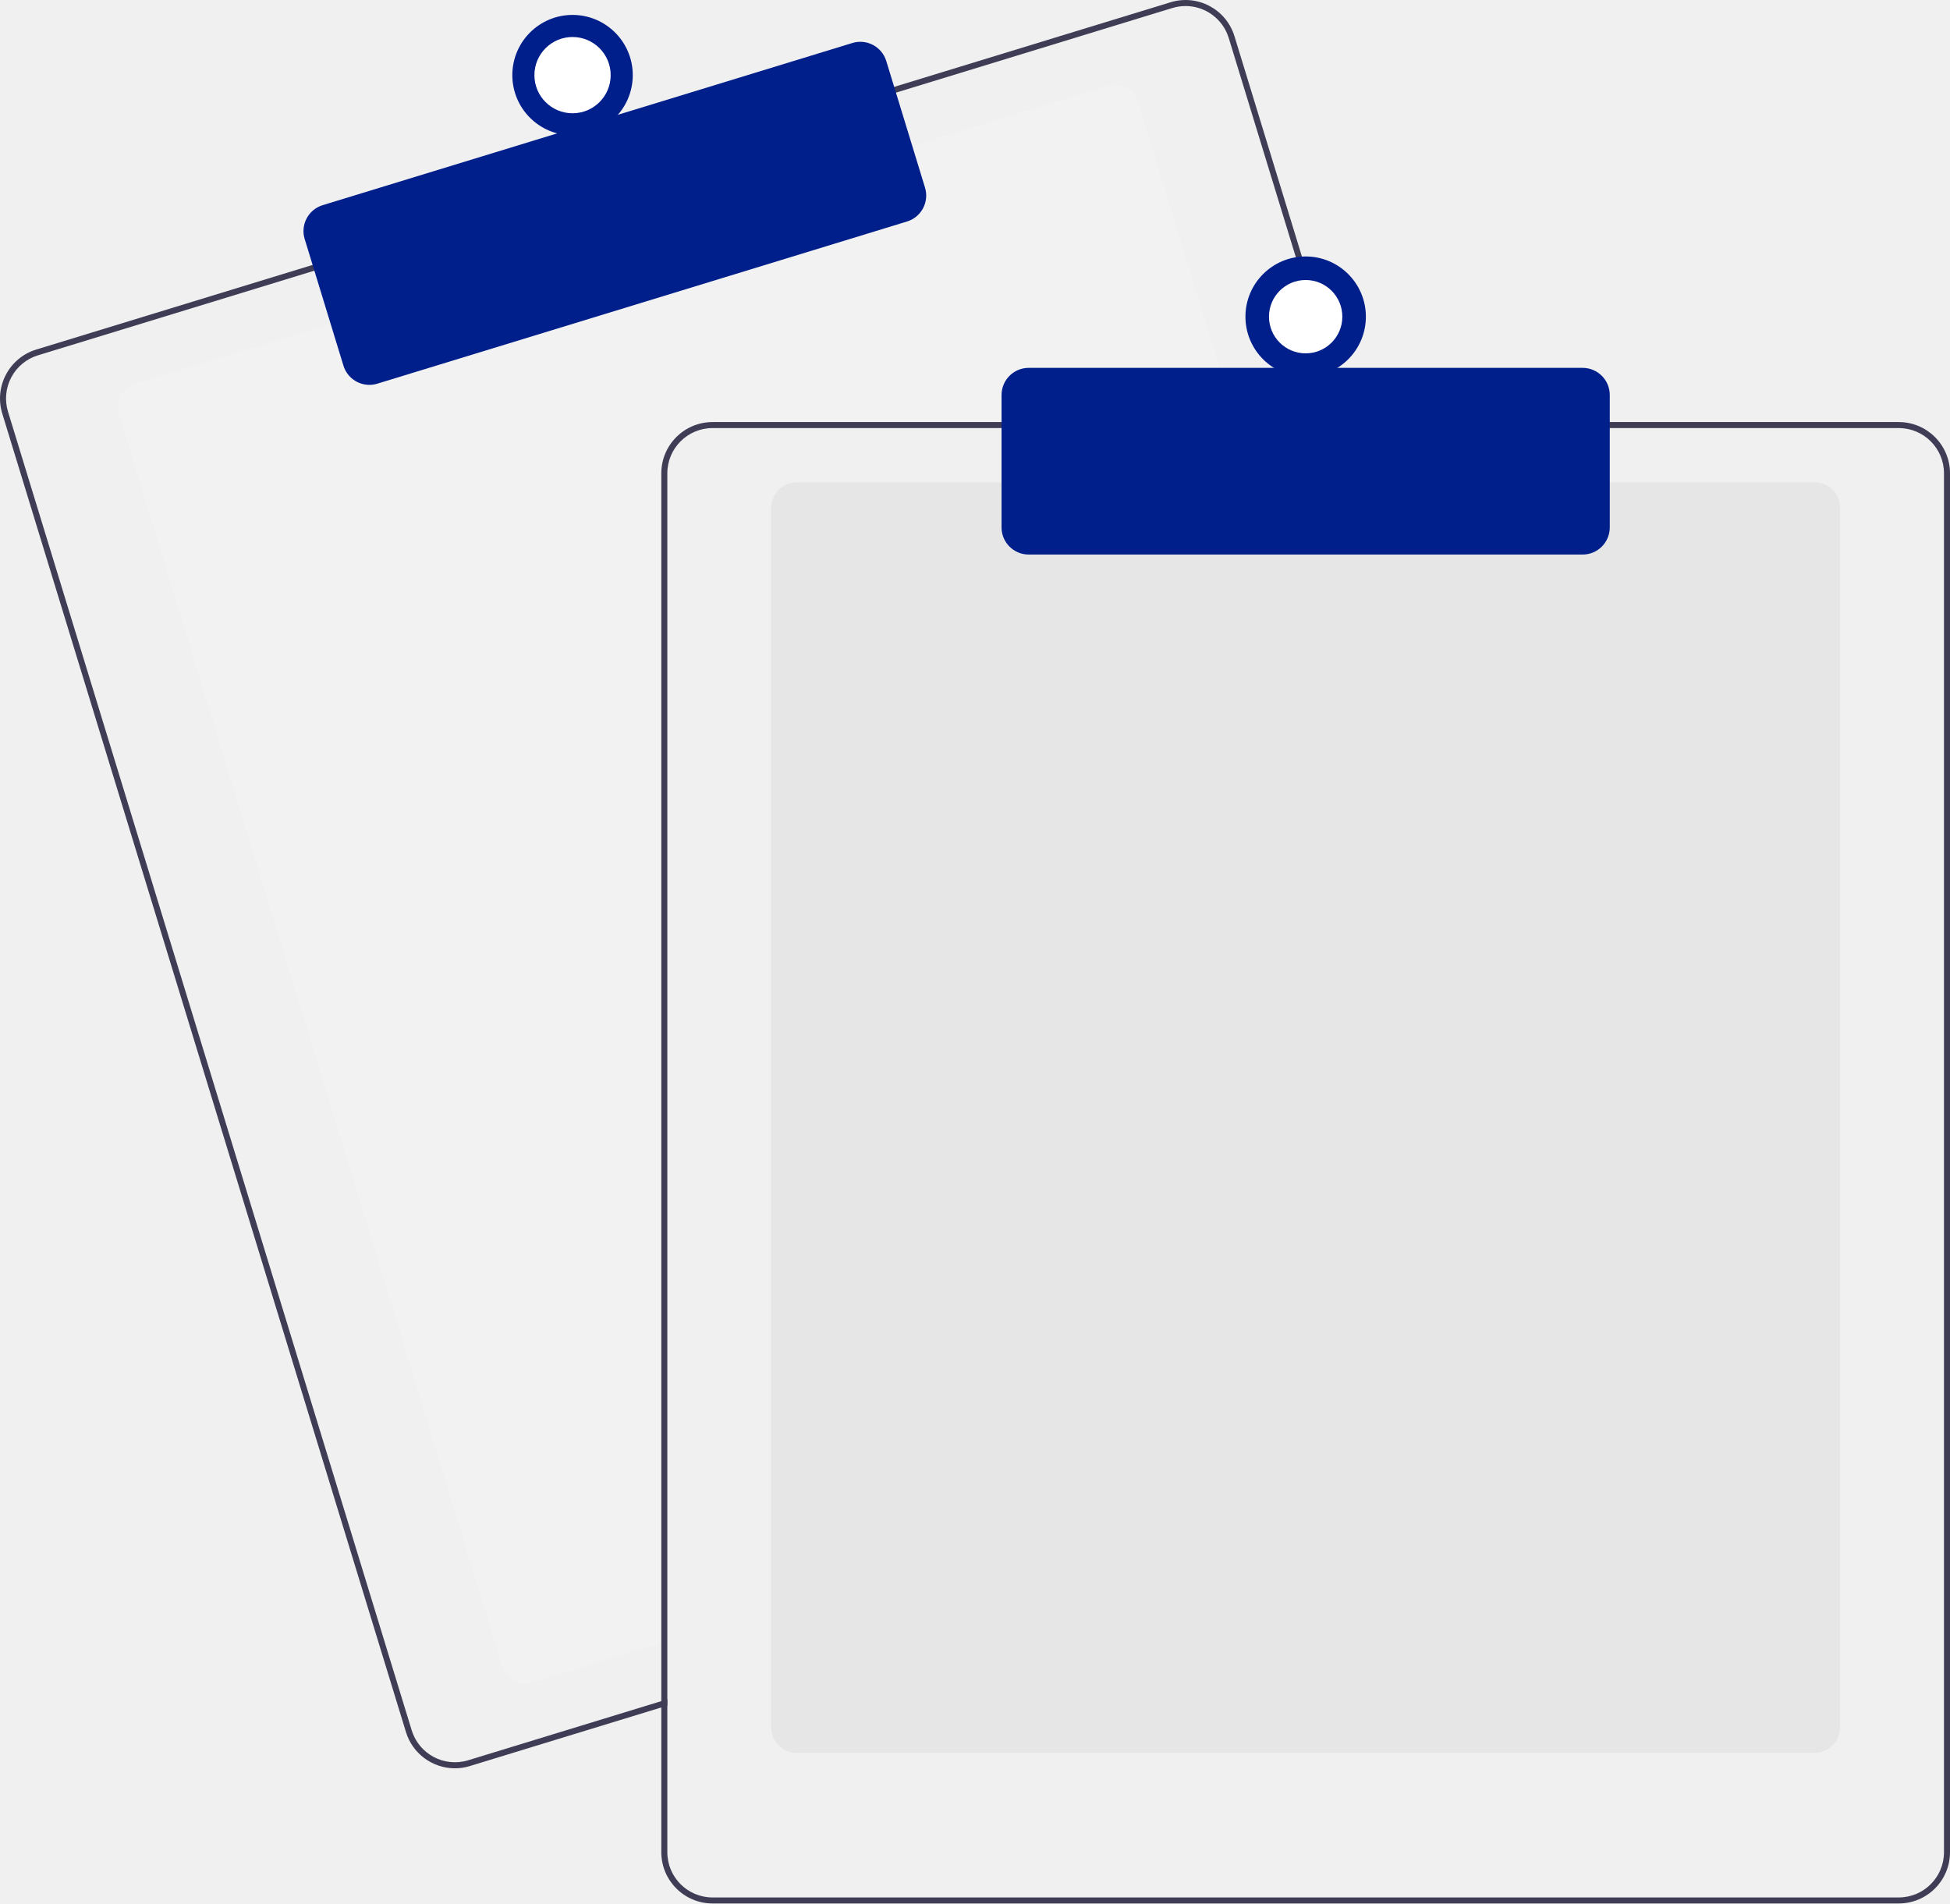
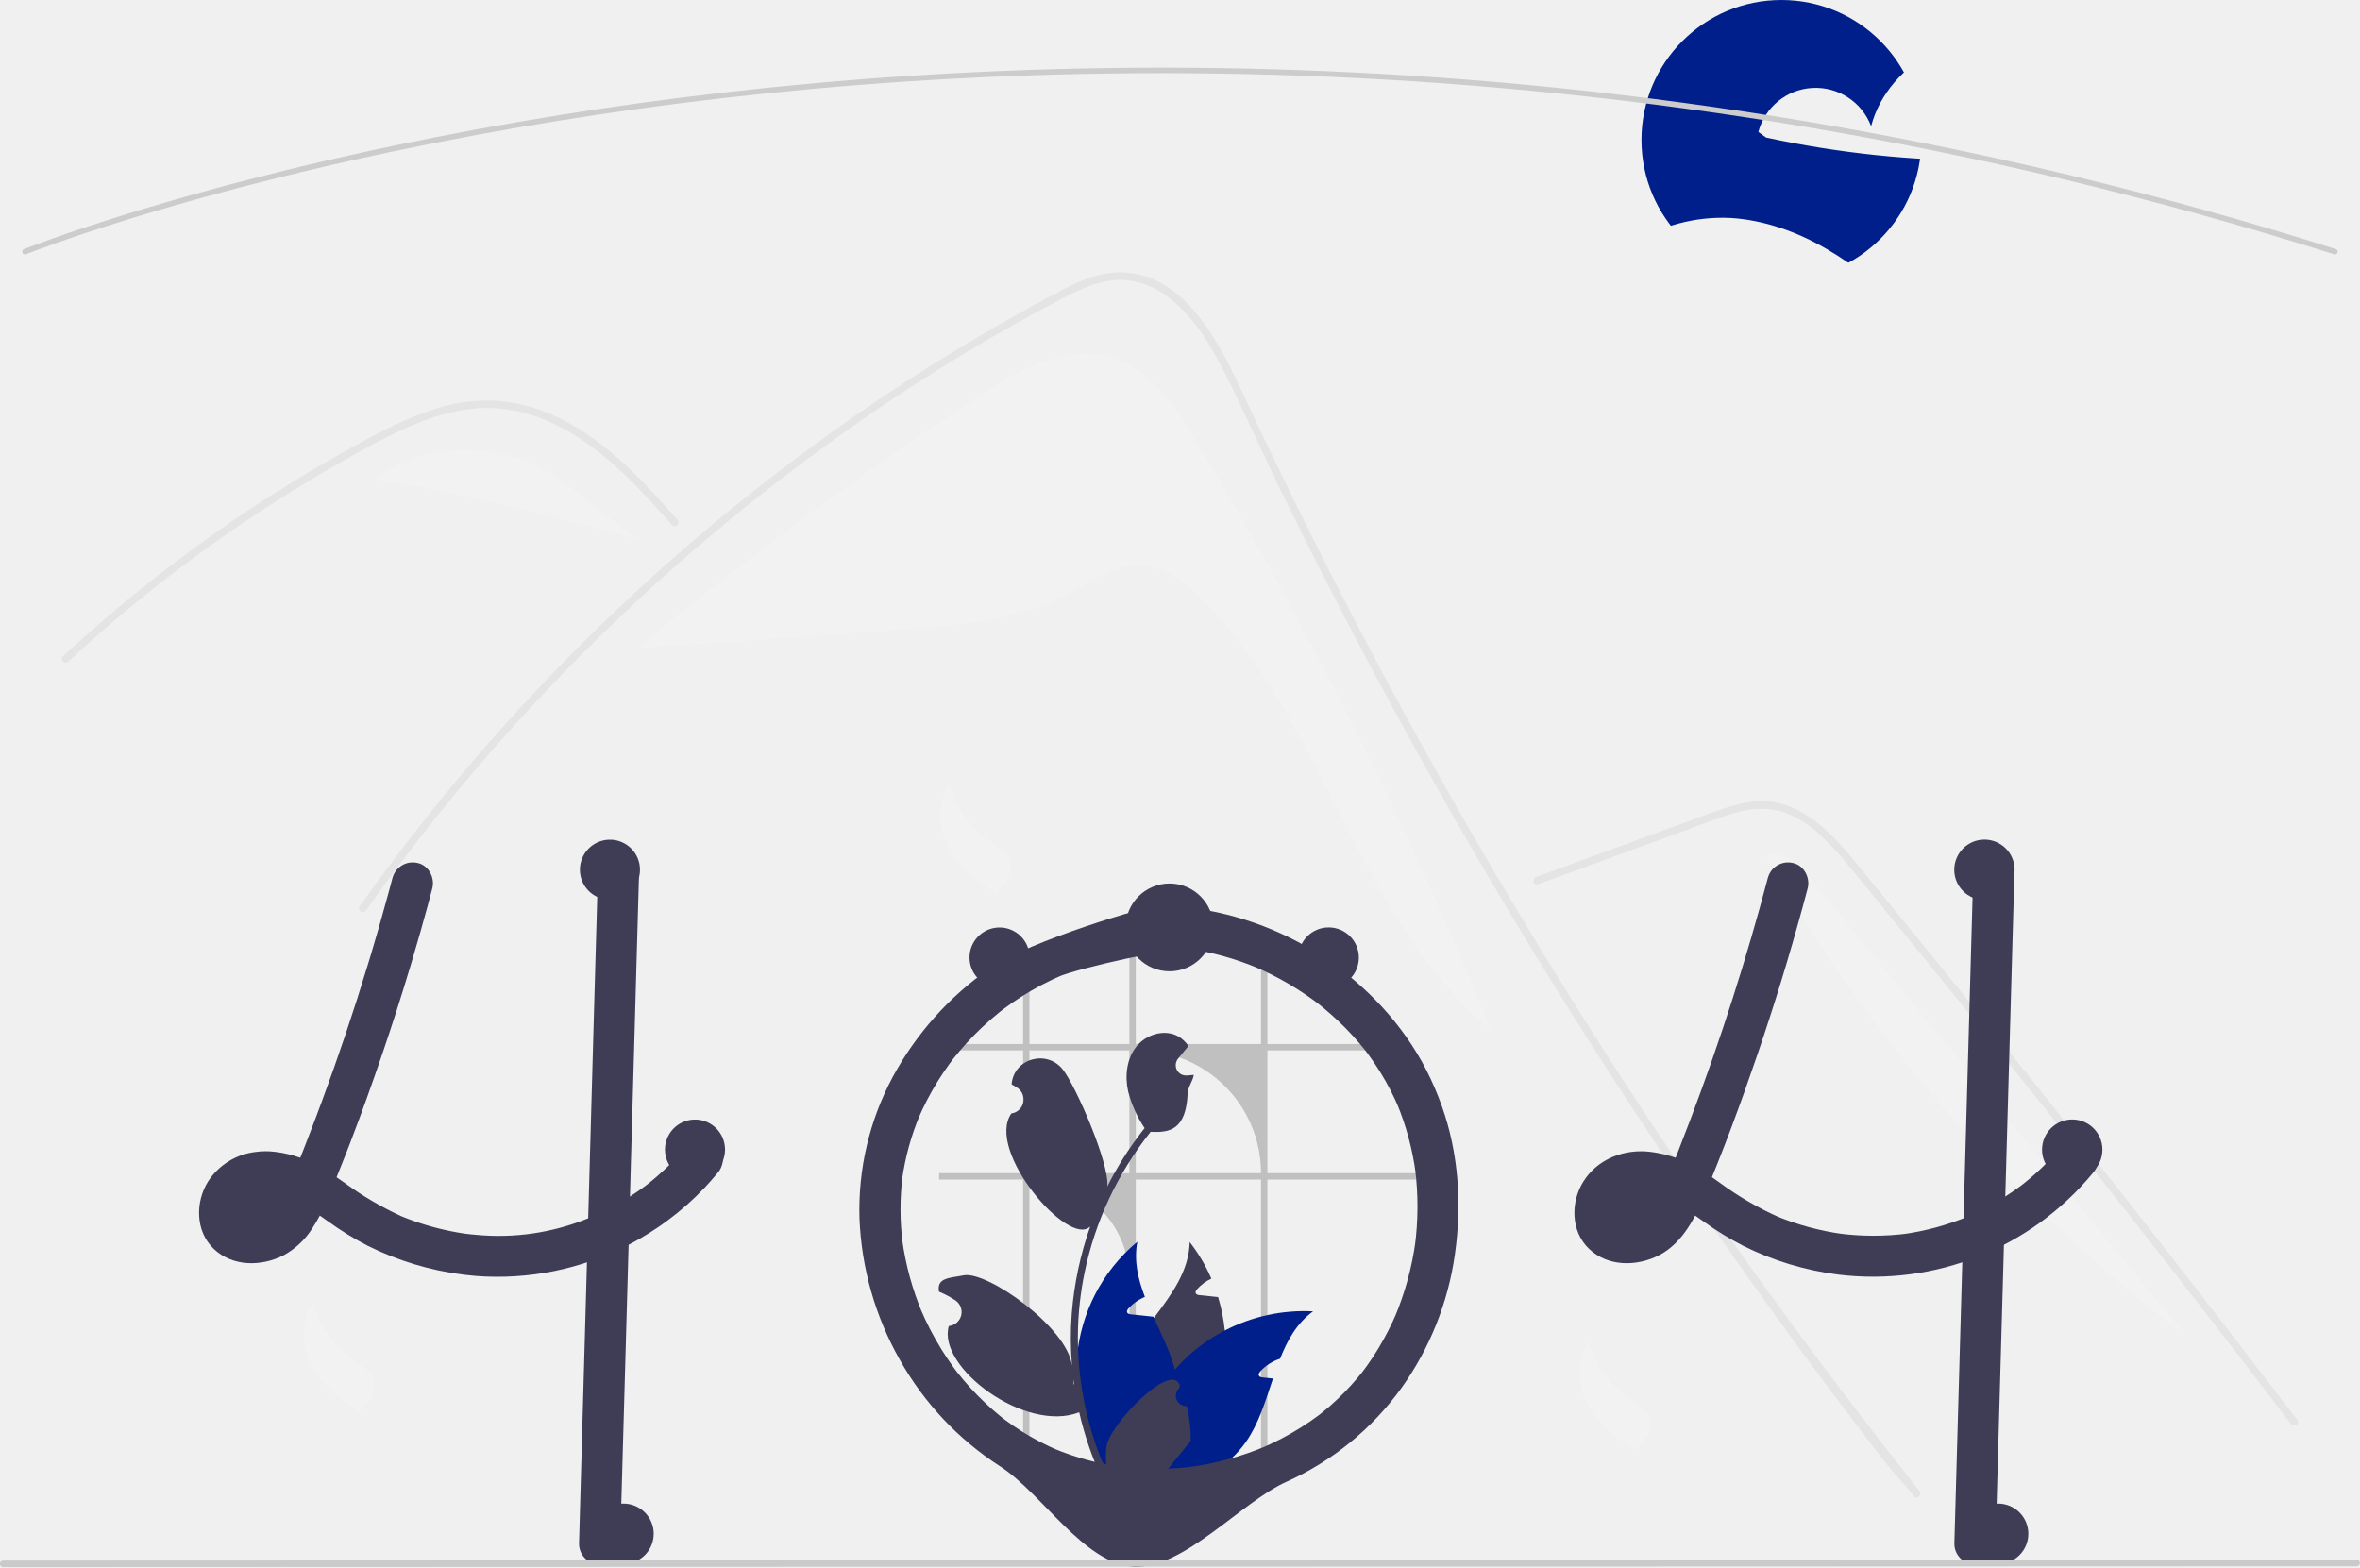
- <svg xmlns="http://www.w3.org/2000/svg" data-name="Layer 1" width="647.636" height="632.174" viewBox="0 0 647.636 632.174">
-   <path d="M687.328,276.087H512.818a15.018,15.018,0,0,0-15,15v387.85l-2,.61-42.81,13.11a8.007,8.007,0,0,1-9.99-5.31L315.678,271.397a8.003,8.003,0,0,1,5.31-9.99l65.97-20.2,191.25-58.54,65.97-20.2a7.989,7.989,0,0,1,9.99,5.3l32.55,106.32Z" transform="translate(-276.1819 -133.9131)" fill="#f2f2f2" />
-   <path d="M725.408,274.087l-39.23-128.14a16.994,16.994,0,0,0-21.23-11.28l-92.75,28.39L380.958,221.607l-92.75,28.4a17.015,17.015,0,0,0-11.28,21.23l134.08,437.93a17.027,17.027,0,0,0,16.26,12.03,16.789,16.789,0,0,0,4.97-.75l63.58-19.46,2-.62v-2.09l-2,.61-64.17,19.65a15.015,15.015,0,0,1-18.73-9.95l-134.07-437.94a14.979,14.979,0,0,1,9.95-18.73l92.75-28.4,191.24-58.54,92.75-28.4a15.156,15.156,0,0,1,4.41-.66,15.015,15.015,0,0,1,14.32,10.61l39.05,127.56.62,2h2.08Z" transform="translate(-276.1819 -133.9131)" fill="#3f3d56" />
-   <path d="M398.863,261.734a9.016,9.016,0,0,1-8.611-6.367l-12.88-42.072a8.999,8.999,0,0,1,5.971-11.24l175.939-53.864a9.009,9.009,0,0,1,11.241,5.971l12.88,42.072a9.01,9.01,0,0,1-5.971,11.241L401.492,261.339A8.976,8.976,0,0,1,398.863,261.734Z" transform="translate(-276.1819 -133.9131)" fill="#001f8b" />
-   <circle cx="190.154" cy="24.955" r="20" fill="#001f8b" />
-   <circle cx="190.154" cy="24.955" r="12.665" fill="#fff" />
-   <path d="M878.818,716.087h-338a8.51,8.51,0,0,1-8.5-8.5v-405a8.51,8.51,0,0,1,8.5-8.5h338a8.51,8.51,0,0,1,8.5,8.5v405A8.51,8.51,0,0,1,878.818,716.087Z" transform="translate(-276.1819 -133.9131)" fill="#e6e6e6" />
-   <path d="M723.318,274.087h-210.5a17.024,17.024,0,0,0-17,17v407.8l2-.61v-407.19a15.018,15.018,0,0,1,15-15H723.938Zm183.5,0h-394a17.024,17.024,0,0,0-17,17v458a17.024,17.024,0,0,0,17,17h394a17.024,17.024,0,0,0,17-17v-458A17.024,17.024,0,0,0,906.818,274.087Zm15,475a15.018,15.018,0,0,1-15,15h-394a15.018,15.018,0,0,1-15-15v-458a15.018,15.018,0,0,1,15-15h394a15.018,15.018,0,0,1,15,15Z" transform="translate(-276.1819 -133.9131)" fill="#3f3d56" />
-   <path d="M801.818,318.087h-184a9.01,9.01,0,0,1-9-9v-44a9.01,9.01,0,0,1,9-9h184a9.01,9.01,0,0,1,9,9v44A9.01,9.01,0,0,1,801.818,318.087Z" transform="translate(-276.1819 -133.9131)" fill="#001f8b" />
-   <circle cx="433.636" cy="105.174" r="20" fill="#001f8b" />
-   <circle cx="433.636" cy="105.174" r="12.182" fill="#fff" />
+ <svg xmlns="http://www.w3.org/2000/svg" data-name="Layer 1" width="860.131" height="571.148" viewBox="0 0 860.131 571.148">
+   <path d="M605.67,324.953c-7.669-12.684-16.757-26.228-30.99-30.37-16.482-4.796-33.413,4.732-47.775,14.135a1392.157,1392.157,0,0,0-123.893,91.283l.043.492q46.226-3.188,92.451-6.376c22.265-1.535,45.296-3.283,64.972-13.816,7.467-3.997,14.745-9.336,23.206-9.708,10.512-.462,19.677,6.879,26.88,14.549,42.607,45.371,54.937,114.754,102.738,154.616A1516.995,1516.995,0,0,0,605.67,324.953Z" transform="translate(-169.9343 -164.426)" fill="#f2f2f2" />
+   <path d="M867.571,709.781c-4.712-5.95-6.637-7.343-11.285-13.348q-56.764-73.416-106.708-151.792-33.924-53.23-64.483-108.504-14.549-26.278-28.3-52.969-10.67-20.695-20.865-41.638c-1.944-3.988-3.832-7.994-5.711-12.009-4.428-9.442-8.773-18.93-13.439-28.244-5.317-10.616-11.789-21.745-21.553-28.877a29.405,29.405,0,0,0-15.319-5.895c-7.948-.513-15.282,2.769-22.176,6.353-50.439,26.301-97.659,59.276-140.37,96.798A730.778,730.778,0,0,0,303.322,496.247c-1.008,1.439-3.392.064-2.374-1.384q6.009-8.498,12.257-16.813A734.817,734.817,0,0,1,500.805,303.064q18.248-11.826,37.183-22.542c6.362-3.603,12.752-7.16,19.251-10.497,6.371-3.273,13.137-6.215,20.416-6.325,24.77-.385,37.595,27.667,46.405,46.542q4.153,8.911,8.406,17.766,16.075,33.621,33.387,66.628,10.685,20.379,21.837,40.52,34.707,62.718,73.779,122.897c34.506,53.143,68.737,100.089,108.046,149.785C870.596,709.213,868.662,711.175,867.571,709.781Z" transform="translate(-169.9343 -164.426)" fill="#e4e4e4" />
+   <path d="M414.916,355.804c-1.439-1.604-2.869-3.209-4.318-4.813-11.422-12.633-23.679-25.118-39.364-32.361a57.11,57.11,0,0,0-23.927-5.546c-8.562.028-16.932,2.273-24.843,5.418-3.74,1.494-7.398,3.19-11.001,4.996-4.116,2.072-8.159,4.281-12.183,6.509q-11.331,6.27-22.368,13.091-21.961,13.572-42.546,29.216-10.671,8.113-20.902,16.758-9.516,8.031-18.646,16.492c-1.302,1.201-3.245-.743-1.944-1.943,1.604-1.494,3.227-2.979,4.85-4.446q6.875-6.215,13.971-12.193,12.939-10.918,26.549-20.993,21.163-15.676,43.783-29.225,11.304-6.765,22.918-12.963c2.338-1.247,4.703-2.466,7.096-3.621a113.116,113.116,0,0,1,16.868-6.866,60.006,60.006,0,0,1,25.476-2.503,66.327,66.327,0,0,1,23.505,8.131c15.401,8.608,27.346,21.919,38.97,34.909C418.033,355.171,416.099,357.124,414.916,355.804Z" transform="translate(-169.9343 -164.426)" fill="#e4e4e4" />
+   <path d="M730.477,486.711l36.905-13.498,18.323-6.702c5.968-2.183,11.921-4.667,18.09-6.23a28.539,28.539,0,0,1,16.374.209,37.738,37.738,0,0,1,12.771,7.917,103.64,103.64,0,0,1,10.475,11.186c3.989,4.794,7.92,9.639,11.868,14.467q24.441,29.891,48.563,60.041,24.121,30.15,47.92,60.556,23.857,30.48,47.385,61.216,2.882,3.765,5.76,7.534c1.06,1.388,3.449.02,2.375-1.388Q983.582,650.974,959.549,620.184q-24.092-30.864-48.516-61.466-24.424-30.601-49.179-60.937-6.167-7.558-12.354-15.099c-3.48-4.241-6.92-8.527-10.736-12.474-7.005-7.245-15.758-13.648-26.234-13.822-6.16-.102-12.121,1.852-17.844,3.923-6.17,2.232-12.325,4.506-18.486,6.759l-37.163,13.592-9.291,3.398c-1.649.603-.937,3.262.731,2.652Z" transform="translate(-169.9343 -164.426)" fill="#e4e4e4" />
+   <path d="M366.377,334.526c-18.754-9.639-42.771-7.751-60.005,4.291a855.847,855.847,0,0,1,97.371,22.726C390.46,353.759,380.07,341.563,366.377,334.526Z" transform="translate(-169.9343 -164.426)" fill="#f2f2f2" />
+   <path d="M306.188,338.784l-3.61,2.935c1.221-1.027,2.491-1.99,3.795-2.901C306.311,338.807,306.249,338.795,306.188,338.784Z" transform="translate(-169.9343 -164.426)" fill="#f2f2f2" />
+   <path d="M831.549,486.846c-3.633-4.422-7.56-9.052-12.994-10.848l-5.073.2A575.436,575.436,0,0,0,966.749,651.418Q899.149,569.132,831.549,486.846Z" transform="translate(-169.9343 -164.426)" fill="#f2f2f2" />
+   <path d="M516.084,450.367A37.481,37.481,0,0,0,531.015,471.325c2.82,1.92,6.157,3.762,7.122,7.035a8.379,8.379,0,0,1-.874,6.15,24.884,24.884,0,0,1-3.861,5.041l-.137.512c-6.998-4.147-13.656-9.393-17.522-16.551s-4.406-16.539.341-23.145" transform="translate(-169.9343 -164.426)" fill="#f2f2f2" />
+   <path d="M749.084,653.367A37.481,37.481,0,0,0,764.015,674.325c2.82,1.92,6.157,3.762,7.122,7.035a8.379,8.379,0,0,1-.874,6.15,24.884,24.884,0,0,1-3.861,5.041l-.137.512c-6.998-4.147-13.656-9.393-17.522-16.551s-4.406-16.539.341-23.145" transform="translate(-169.9343 -164.426)" fill="#f2f2f2" />
+   <path d="M284.084,639.367A37.481,37.481,0,0,0,299.015,660.325c2.82,1.92,6.157,3.762,7.122,7.035a8.379,8.379,0,0,1-.874,6.15,24.884,24.884,0,0,1-3.861,5.041l-.137.512c-6.998-4.147-13.656-9.393-17.522-16.551s-4.406-16.539.341-23.145" transform="translate(-169.9343 -164.426)" fill="#f2f2f2" />
+   <circle cx="649.249" cy="51" r="51" fill="#001f8b" />
+   <path d="M911.219,176.296c-24.717-3.341-52.935,10.019-59.341,34.124a21.597,21.597,0,0,0-41.094,2.109l2.83,2.027a372.275,372.275,0,0,0,160.659-.726C957.079,195.76,935.935,179.637,911.219,176.296Z" transform="translate(-169.9343 -164.426)" fill="#f0f0f0" />
+   <path d="M805.219,244.296c-24.717-3.341-52.935,10.019-59.341,34.124a21.597,21.597,0,0,0-41.094,2.109l2.83,2.027a372.275,372.275,0,0,0,160.659-.726C851.079,263.76,829.935,247.637,805.219,244.296Z" transform="translate(-169.9343 -164.426)" fill="#f0f0f0" />
+   <path d="M1020.946,257.154a.982.982,0,0,1-.302-.047C756.237,173.489,523.199,184.424,374.264,208.321c-20.269,3.251-40.591,7.006-60.404,11.161-5.058,1.06-10.306,2.195-15.597,3.378-6.319,1.407-12.554,2.856-18.532,4.306q-3.873.917-7.595,1.849c-3.758.928-7.572,1.895-11.66,2.957-4.568,1.178-9.209,2.413-13.797,3.672a.442.442,0,0,1-.051.015l0.0.001c-5.183,1.415-10.338,2.871-15.323,4.325-2.698.779-5.304,1.548-7.799,2.307-.279.077-.526.151-.776.228l-.536.163c-.311.095-.617.188-.924.275l-.02.006 0.0.001-.812.252c-.968.293-1.912.579-2.841.864-24.545,7.566-38.038,12.949-38.171,13.002a1,1,0,1,1-.744-1.856c.134-.053,13.693-5.463,38.328-13.058.932-.286,1.879-.572,2.85-.866l.754-.234c.026-.01.052-.018.078-.025.305-.087.61-.18.919-.273l.537-.163c.268-.081.531-.161.801-.235,2.479-.754,5.093-1.524,7.798-2.307,4.987-1.455,10.147-2.911,15.334-4.328.016-.006.033-.01.049-.015v-.001c4.604-1.263,9.263-2.503,13.845-3.685,4.094-1.063,7.915-2.032,11.68-2.962q3.738-.93,7.609-1.853c5.985-1.451,12.233-2.902,18.563-4.312,5.299-1.184,10.556-2.322,15.622-3.383,19.843-4.162,40.198-7.923,60.497-11.179C523.096,182.415,756.467,171.463,1021.246,255.201a1.0 1,0,0,1-.301,1.953Z" transform="translate(-169.9343 -164.426)" fill="#ccc" />
+   <path d="M432.923,584.266a6.729,6.729,0,0,0-1.7-2.67,6.43,6.43,0,0,0-.92-.71c-2.61-1.74-6.51-2.13-8.99,0a5.81,5.81,0,0,0-.69.71q-1.11,1.365-2.28,2.67c-1.28,1.46-2.59,2.87-3.96,4.24-.39.38-.78.77-1.18,1.15-.23.23-.46.45-.69.67-.88.84-1.78,1.65-2.69,2.45-.48.43-.96.85-1.45,1.26-.73.61-1.46,1.22-2.2,1.81-.07.05-.14.1-.21.16-.02.01-.03.03-.05.04-.01,0-.02,0-.03.02a.179.179,0,0,0-.07.05c-.22.15-.37.25-.48.34.04-.02.08-.05.12-.07-.18.14-.37.28-.55.42-1.75,1.29-3.54,2.53-5.37,3.69a99.21,99.21,0,0,1-14.22,7.55c-.33.13-.67.27-1.01.4a85.97,85.97,0,0,1-40.85,6.02q-2.13-.165-4.26-.45c-1.64-.24-3.27-.53-4.89-.86a97.932,97.932,0,0,1-18.02-5.44,118.652,118.652,0,0,1-20.66-12.12c-1-.71-2.01-1.42-3.02-2.11,1.15-2.82,2.28-5.64,3.38-8.48.55-1.37,1.08-2.74,1.6-4.12,4.09-10.63,7.93-21.36,11.61-32.13q5.58-16.365,10.53-32.92.51-1.68.99-3.36,2.595-8.745,4.98-17.53c.15-.57.31-1.13.45-1.7q.69-2.52,1.35-5.04c1-3.79-1.26-8.32-5.24-9.23a7.634,7.634,0,0,0-9.22,5.24c-.43,1.62-.86,3.23-1.3,4.85q-3.165,11.745-6.66,23.41-.51,1.68-1.02,3.36-7.71,25.41-16.93,50.31-1.11,3.015-2.25,6.01c-.37.98-.74,1.96-1.12,2.94-.73,1.93-1.48,3.86-2.23,5.79-.43,1.13-.87,2.26-1.31,3.38-.29.71-.57,1.42-.85,2.12a41.809,41.809,0,0,0-8.81-2.12l-.48-.06a27.397,27.397,0,0,0-7.01.06,23.914,23.914,0,0,0-17.24,10.66c-4.77,7.51-4.71,18.25,1.98,24.63,6.89,6.57,17.32,6.52,25.43,2.41a28.351,28.351,0,0,0,10.52-9.86,50.569,50.569,0,0,0,2.74-4.65c.21.14.42.28.63.43.8.56,1.6,1.13,2.39,1.69a111.738,111.738,0,0,0,14.51,8.91,108.359,108.359,0,0,0,34.62,10.47c.27.03.53.07.8.1,1.33.17,2.67.3,4.01.41a103.782,103.782,0,0,0,55.58-11.36q2.175-1.125,4.31-2.36,3.315-1.92,6.48-4.08c1.15-.78,2.27-1.57,3.38-2.4a101.042,101.042,0,0,0,13.51-11.95q2.355-2.475,4.51-5.11a8.061,8.061,0,0,0,2.2-5.3A7.564,7.564,0,0,0,432.923,584.266Zm-165.59,23.82c.21-.15.42-.31.62-.47C267.893,607.766,267.603,607.936,267.333,608.086Zm3.21-3.23c-.23.26-.44.52-.67.78a23.366,23.366,0,0,1-2.25,2.2c-.11.1-.23.2-.35.29a.01.01,0,0,0-.01.01,3.804,3.804,0,0,0-.42.22q-.645.39-1.32.72a17.005,17.005,0,0,1-2.71.75,16.799,16.799,0,0,1-2.13.02h-.02a14.823,14.823,0,0,1-1.45-.4c-.24-.12-.47-.26-.7-.4-.09-.08-.17-.16-.22-.21a2.44,2.44,0,0,1-.27-.29.01.01,0,0,0-.01-.01c-.11-.2-.23-.4-.34-.6a.031.031,0,0,1-.01-.02c-.08-.25-.15-.51-.21-.77a12.511,12.511,0,0,1,.01-1.37,13.467,13.467,0,0,1,.54-1.88,11.068,11.068,0,0,1,.69-1.26c.02-.04.12-.2.23-.38.01-.01.01-.01.01-.02.15-.17.3-.35.46-.51.27-.3.56-.56.85-.83a18.022,18.022,0,0,1,1.75-1.01,19.481,19.481,0,0,1,2.93-.79,24.989,24.989,0,0,1,4.41.04,30.301,30.301,0,0,1,4.1,1.01,36.945,36.945,0,0,1-2.77,4.54C270.623,604.746,270.583,604.806,270.543,604.856Zm-11.12-3.29a2.18,2.18,0,0,1-.31.39A1.409,1.409,0,0,1,259.423,601.566Z" transform="translate(-169.9343 -164.426)" fill="#3f3d56" />
+   <path d="M402.863,482.136q-.135,4.71-.27,9.42-.285,10.455-.59,20.92-.315,11.775-.66,23.54-.165,6.075-.34,12.15-.465,16.365-.92,32.72c-.03,1.13-.07,2.25-.1,3.38q-.225,8.115-.45,16.23-.255,8.805-.5,17.61-.18,6.6-.37,13.21-1.35,47.895-2.7,95.79a7.648,7.648,0,0,1-7.5,7.5,7.561,7.561,0,0,1-7.5-7.5q.75-26.94,1.52-53.88.675-24.36,1.37-48.72.225-8.025.45-16.06.345-12.09.68-24.18c.03-1.13.07-2.25.1-3.38.02-.99.05-1.97.08-2.96q.66-23.475,1.32-46.96.27-9.24.52-18.49.3-10.545.6-21.08c.09-3.09.17-6.17.26-9.26a7.648,7.648,0,0,1,7.5-7.5A7.561,7.561,0,0,1,402.863,482.136Z" transform="translate(-169.9343 -164.426)" fill="#3f3d56" />
+   <path d="M814.291,484.217a893.238,893.238,0,0,1-28.161,87.941c-3.007,7.946-6.083,15.877-9.371,23.712l.756-1.792a54.583,54.583,0,0,1-5.59,10.612q-.229.321-.467.636,1.166-1.49.443-.589c-.254.301-.505.602-.768.895a23.664,23.664,0,0,1-2.249,2.203q-.301.258-.612.504l.938-.729c-.109.257-.873.597-1.111.743a18.254,18.254,0,0,1-2.405,1.219l1.792-.756a19.086,19.086,0,0,1-4.231,1.161l1.994-.268a17.021,17.021,0,0,1-4.298.046l1.994.268a14.002,14.002,0,0,1-3.405-.917l1.792.756a12.012,12.012,0,0,1-1.679-.896c-.271-.177-1.105-.809-.015.025,1.133.866.146.074-.088-.156-.194-.192-.37-.4-.56-.595-.882-.905.996,1.557.397.499a18.182,18.182,0,0,1-.878-1.637l.756,1.792a11.925,11.925,0,0,1-.728-2.651l.268,1.994a13.651,13.651,0,0,1-.003-3.405l-.268,1.994a15.964,15.964,0,0,1,.995-3.68l-.756,1.792a16.729,16.729,0,0,1,1.178-2.298,6.729,6.729,0,0,1,.729-1.071c.049.016-1.269,1.513-.569.757.183-.198.354-.406.539-.602.296-.314.614-.601.926-.898,1.045-.994-1.462.966-.257.179a19.049,19.049,0,0,1,2.749-1.499l-1.792.756a20.311,20.311,0,0,1,4.995-1.34l-1.994.268a25.628,25.628,0,0,1,6.461.076l-1.994-.268a33.211,33.211,0,0,1,7.892,2.22l-1.792-.756c5.39,2.314,10.163,5.749,14.928,9.118a111.95,111.95,0,0,0,14.506,8.906,108.388,108.388,0,0,0,34.622,10.474,103.933,103.933,0,0,0,92.586-36.752,8.078,8.078,0,0,0,2.197-5.303,7.632,7.632,0,0,0-2.197-5.303c-2.752-2.526-7.949-3.239-10.607,0a95.636,95.636,0,0,1-8.107,8.727q-2.017,1.914-4.142,3.71-1.214,1.026-2.461,2.011c-.393.311-1.619,1.138.263-.197-.431.306-.845.64-1.271.955a99.269,99.269,0,0,1-20.332,11.565l1.792-.756a96.836,96.836,0,0,1-24.171,6.622l1.994-.268a97.643,97.643,0,0,1-25.754-.038l1.994.268a99.8,99.8,0,0,1-24.857-6.77l1.792.756a116.025,116.025,0,0,1-21.736-12.591,86.877,86.877,0,0,0-11.113-6.994,42.824,42.824,0,0,0-14.438-4.389c-9.439-1.111-19.057,2.566-24.246,10.72-4.776,7.505-4.714,18.244,1.974,24.625,6.888,6.572,17.318,6.517,25.436,2.406,7.817-3.959,12.513-12.185,15.815-19.942,7.431-17.455,14.01-35.314,20.14-53.263q9.097-26.637,16.499-53.813.917-3.366,1.807-6.739c1.001-3.789-1.261-8.32-5.238-9.226a7.633,7.633,0,0,0-9.226,5.238Z" transform="translate(-169.9343 -164.426)" fill="#3f3d56" />
+   <path d="M889.124,482.136l-2.7,95.793-2.685,95.294-1.518,53.884a7.565,7.565,0,0,0,7.5,7.5,7.649,7.649,0,0,0,7.5-7.5l2.7-95.793,2.685-95.294,1.518-53.884a7.565,7.565,0,0,0-7.5-7.5,7.649,7.649,0,0,0-7.5,7.5Z" transform="translate(-169.9343 -164.426)" fill="#3f3d56" />
+   <path d="M629.526,700.361h2.329V594.319h54.329v-2.323H631.855V547.252H673.81q-.923-1.173-1.899-2.317H631.855V515.382c-.77-.328-1.547-.645-2.329-.944V544.935h-45.652V507.07c-.782.036-1.553.09-2.329.155v37.71h-36.42V516.684c-.782.346-1.553.711-2.317,1.093V544.935h-30.616v2.317h30.616v44.744h-30.616v2.323h30.616V700.361h2.317V594.319a36.413,36.413,0,0,1,36.42,36.42v69.622h2.329V594.319h45.652Zm-84.401-108.365V547.252h36.42v44.744Zm38.749,0V547.252h.914a44.741,44.741,0,0,1,44.738,44.744Z" transform="translate(-169.9343 -164.426)" opacity="0.2" />
+   <path d="M615.303,668.566a63.059,63.059,0,0,1-20.05,33.7c-.74.64-1.48,1.26-2.25,1.87q-2.805.255-5.57.52c-1.53.14-3.04.29-4.54.43l-.27.03-.19-1.64-.76-6.64a37.623,37.623,0,0,1-3.3-32.44c2.64-7.12,7.42-13.41,12.12-19.65,6.49-8.62,12.8-17.14,13.03-27.65a60.544,60.544,0,0,1,7.9,13.33,16.432,16.432,0,0,0-5.12,3.77c-.41.45-.82,1.08-.54,1.62.24.46.84.57,1.36.63,1.25.13,2.51.26,3.76.39,1,.11,2,.21,3,.32a63.99,63.99,0,0,1,2.45,12.18A61.189,61.189,0,0,1,615.303,668.566Z" transform="translate(-169.9343 -164.426)" fill="#3f3d56" />
+   <path d="M648.503,642.356c-5.9,4.29-9.35,10.46-12.03,17.26a16.628,16.628,0,0,0-7.17,4.58c-.41.45-.82,1.08-.54,1.62.24.46.84.57,1.36.63,1.25.13,2.51.26,3.76.39-2.68,8.04-5.14,16.36-9.88,23.15a36.989,36.989,0,0,1-12.03,10.91,38.492,38.492,0,0,1-4.02,1.99q-7.62.585-14.95,1.25-2.805.255-5.57.52c-1.53.14-3.04.29-4.54.43q-.015-.825,0-1.65a63.304,63.304,0,0,1,15.25-39.86c.45-.52.91-1.03,1.38-1.54a61.792,61.792,0,0,1,16.81-12.7A62.654,62.654,0,0,1,648.503,642.356Z" transform="translate(-169.9343 -164.426)" fill="#001f8b" />
+   <path d="M589.163,699.526l-1.15,3.4-.58,1.73c-1.53.14-3.04.29-4.54.43l-.27.03c-1.66.17-3.31.34-4.96.51-.43-.5-.86-1.01-1.28-1.53a62.03,62.03,0,0,1,8.07-87.11c-1.32,6.91.22,13.53,2.75,20.1-.27.11-.53.22-.78.34a16.432,16.432,0,0,0-5.12,3.77c-.41.45-.82,1.08-.54,1.62.24.46.84.57,1.36.63,1.25.13,2.51.26,3.76.39,1,.11,2,.21,3,.32q.705.075,1.41.15c.07.15.13.29.2.44,2.85,6.18,5.92,12.39,7.65,18.83a43.666,43.666,0,0,1,1.02,4.91A37.604,37.604,0,0,1,589.163,699.526Z" transform="translate(-169.9343 -164.426)" fill="#001f8b" />
+   <path d="M689.821,554.487c-8.609-16.792-21.946-30.921-37.632-41.304a114.237,114.237,0,0,0-52.563-18.38q-3.69-.335-7.399-.393c-2.921-.044-46.866,12.632-61.587,22.982a114.295,114.295,0,0,0-35.333,39.527,102.5,102.5,0,0,0-12.126,51.633,113.564,113.564,0,0,0,14.703,51.476,110.475,110.475,0,0,0,36.444,38.746C549.667,708.561,565.074,734.51,583.183,735.426c18.246.923,39.054-23.555,55.695-30.987a104.425,104.425,0,0,0,41.726-34.005,110.25,110.25,0,0,0,19.599-48.948c2.574-18.083,1.374-36.733-4.801-54.016a111.86,111.86,0,0,0-5.58-12.983c-1.78-3.505-6.996-4.796-10.261-2.691a7.68,7.68,0,0,0-2.691,10.261q1.568,3.088,2.915,6.278l-.756-1.792a101.151,101.151,0,0,1,6.876,25.538l-.268-1.994a109.229,109.229,0,0,1-.066,28.683l.268-1.994a109.734,109.734,0,0,1-7.555,27.674l.756-1.792a104.212,104.212,0,0,1-6.672,13.098q-1.923,3.186-4.081,6.222c-.632.888-1.283,1.761-1.939,2.631-.856,1.136,1.167-1.483.282-.369-.151.19-.3.38-.452.569q-.681.852-1.382,1.688a93.613,93.613,0,0,1-10.176,10.384q-1.366,1.192-2.778,2.331c-.469.378-.932.773-1.421,1.125.019-.013,1.58-1.199.656-.511-.29.216-.579.436-.87.652q-2.91,2.156-5.974,4.092a103.485,103.485,0,0,1-14.756,7.713l1.792-.756a109.215,109.215,0,0,1-27.597,7.552l1.994-.268a108.154,108.154,0,0,1-28.589.051l1.994.268a99.835,99.835,0,0,1-25.095-6.784l1.792.756a93.643,93.643,0,0,1-13.416-6.991q-3.174-2-6.184-4.247c-.286-.214-.57-.43-.855-.645-.915-.691.658.51.67.518a19.169,19.169,0,0,1-1.535-1.225q-1.454-1.184-2.861-2.422a101.989,101.989,0,0,1-10.493-10.709q-1.213-1.434-2.374-2.911c-.335-.426-.947-1.29.404.529-.178-.239-.362-.474-.542-.712q-.647-.858-1.276-1.728-2.203-3.048-4.188-6.246a109.29,109.29,0,0,1-7.805-15.108l.756,1.792a106.588,106.588,0,0,1-7.34-26.837l.268,1.994a97.866,97.866,0,0,1-.048-25.636l-.268,1.994A94.673,94.673,0,0,1,505.276,570.55l-.756,1.792a101.557,101.557,0,0,1,7.195-13.856q2.066-3.323,4.378-6.485.525-.718,1.062-1.428c.324-.428,1.215-1.493-.305.388.149-.184.293-.374.439-.56q1.269-1.608,2.6-3.165A107.402,107.402,0,0,1,530.772,536.215q1.474-1.292,2.995-2.529.691-.562,1.391-1.113c.187-.147.376-.291.562-.439-1.997,1.59-.555.433-.102.093q3.134-2.348,6.435-4.461a103.644,103.644,0,0,1,15.387-8.108l-1.792.756c7.76-3.258,42.141-10.949,48.394-10.11l-1.994-.268A106.225,106.225,0,0,1,628.768,517.419l-1.792-.756a110.313,110.313,0,0,1,12.6,6.329q3.043,1.784,5.967,3.763,1.384.937,2.738,1.915.677.489,1.346.989c.248.185.494.373.741.558,1.039.779-1.431-1.128-.342-.267a110.843,110.843,0,0,1,10.368,9.253q2.401,2.445,4.637,5.045,1.147,1.334,2.246,2.708c.364.455,1.605,2.101.084.085.372.493.747.982,1.114,1.479a97.977,97.977,0,0,1,8.392,13.538c1.793,3.498,6.987,4.802,10.261,2.691A7.677,7.677,0,0,0,689.821,554.487Z" transform="translate(-169.9343 -164.426)" fill="#3f3d56" />
+   <path d="M602.431,676.882a3.78,3.78,0,0,1-2.739-6.551c.095-.379.164-.651.259-1.03q-.051-.124-.103-.247c-3.48-8.298-25.685,14.833-26.645,22.632a30.029,30.029,0,0,0,.527,10.328A120.392,120.392,0,0,1,562.778,652.01a116.202,116.202,0,0,1,.721-12.963q.597-5.293,1.657-10.511a121.787,121.787,0,0,1,24.151-51.616c6.874.384,12.898-.663,13.48-13.985.103-2.37,1.861-4.422,2.248-6.756-.656.086-1.323.14-1.979.183-.204.011-.42.021-.624.032l-.077.003a3.745,3.745,0,0,1-3.076-6.101q.425-.523.851-1.046c.43-.538.871-1.065,1.302-1.603a1.865,1.865,0,0,0,.14-.161c.495-.613.99-1.216,1.485-1.829a10.829,10.829,0,0,0-3.55-3.432c-4.959-2.905-11.801-.893-15.384,3.593-3.593,4.486-4.271,10.779-3.023,16.384a43.398,43.398,0,0,0,6.003,13.383c-.269.344-.549.678-.818,1.022a122.574,122.574,0,0,0-12.794,20.268c1.016-7.939-11.412-36.608-16.218-42.681-5.773-7.294-17.611-4.111-18.628,5.136q-.015.134-.029.268,1.071.604,2.096,1.282a5.127,5.127,0,0,1-2.067,9.33l-.105.016c-9.556,13.644,21.077,49.155,28.745,41.181a125.11,125.11,0,0,0-6.734,31.693,118.664,118.664,0,0,0,.086,19.16l-.032-.226C558.902,648.154,529.674,627.514,521.139,629.233c-4.917.99-9.76.765-9.013,5.725q.018.119.036.237a34.442,34.442,0,0,1,3.862,1.861q1.071.604,2.096,1.282a5.127,5.127,0,0,1-2.067,9.33l-.105.016c-.075.011-.14.022-.215.032-4.35,14.966,27.907,39.12,47.518,31.435h.011a125.075,125.075,0,0,0,8.402,24.528H601.679c.108-.334.204-.678.301-1.011a34.102,34.102,0,0,1-8.305-.495c2.227-2.733,4.454-5.487,6.681-8.219a1.861,1.861,0,0,0,.14-.161c1.13-1.398,2.27-2.786,3.399-4.185l.001-.002a49.952,49.952,0,0,0-1.464-12.725Zm-34.371-67.613.016-.021-.016.043Zm-6.648,59.932-.258-.581c.011-.42.011-.839,0-1.269,0-.118-.021-.237-.021-.355.097.742.183,1.485.29,2.227Z" transform="translate(-169.9343 -164.426)" fill="#3f3d56" />
+   <circle cx="95.249" cy="439" r="11" fill="#3f3d56" />
+   <circle cx="227.249" cy="559" r="11" fill="#3f3d56" />
+   <circle cx="728.249" cy="559" r="11" fill="#3f3d56" />
+   <circle cx="755.249" cy="419" r="11" fill="#3f3d56" />
+   <circle cx="723.249" cy="317" r="11" fill="#3f3d56" />
+   <path d="M434.183,583.426a10.949,10.949,0,1,1-.21-2.16A10.992,10.992,0,0,1,434.183,583.426Z" transform="translate(-169.9343 -164.426)" fill="#3f3d56" />
+   <circle cx="484.249" cy="349" r="11" fill="#3f3d56" />
+   <path d="M545.183,513.426a10.949,10.949,0,1,1-.21-2.16A10.992,10.992,0,0,1,545.183,513.426Z" transform="translate(-169.9343 -164.426)" fill="#3f3d56" />
+   <path d="M403.183,481.426a10.949,10.949,0,1,1-.21-2.16A10.992,10.992,0,0,1,403.183,481.426Z" transform="translate(-169.9343 -164.426)" fill="#3f3d56" />
+   <circle cx="599.249" cy="443" r="11" fill="#3f3d56" />
+   <circle cx="426.249" cy="338" r="16" fill="#3f3d56" />
+   <path d="M1028.875,735.267l-857.75.307a1.191,1.191,0,1,1,0-2.381l857.75-.307a1.191,1.191,0,0,1,0,2.381Z" transform="translate(-169.9343 -164.426)" fill="#cacaca" />
</svg>
